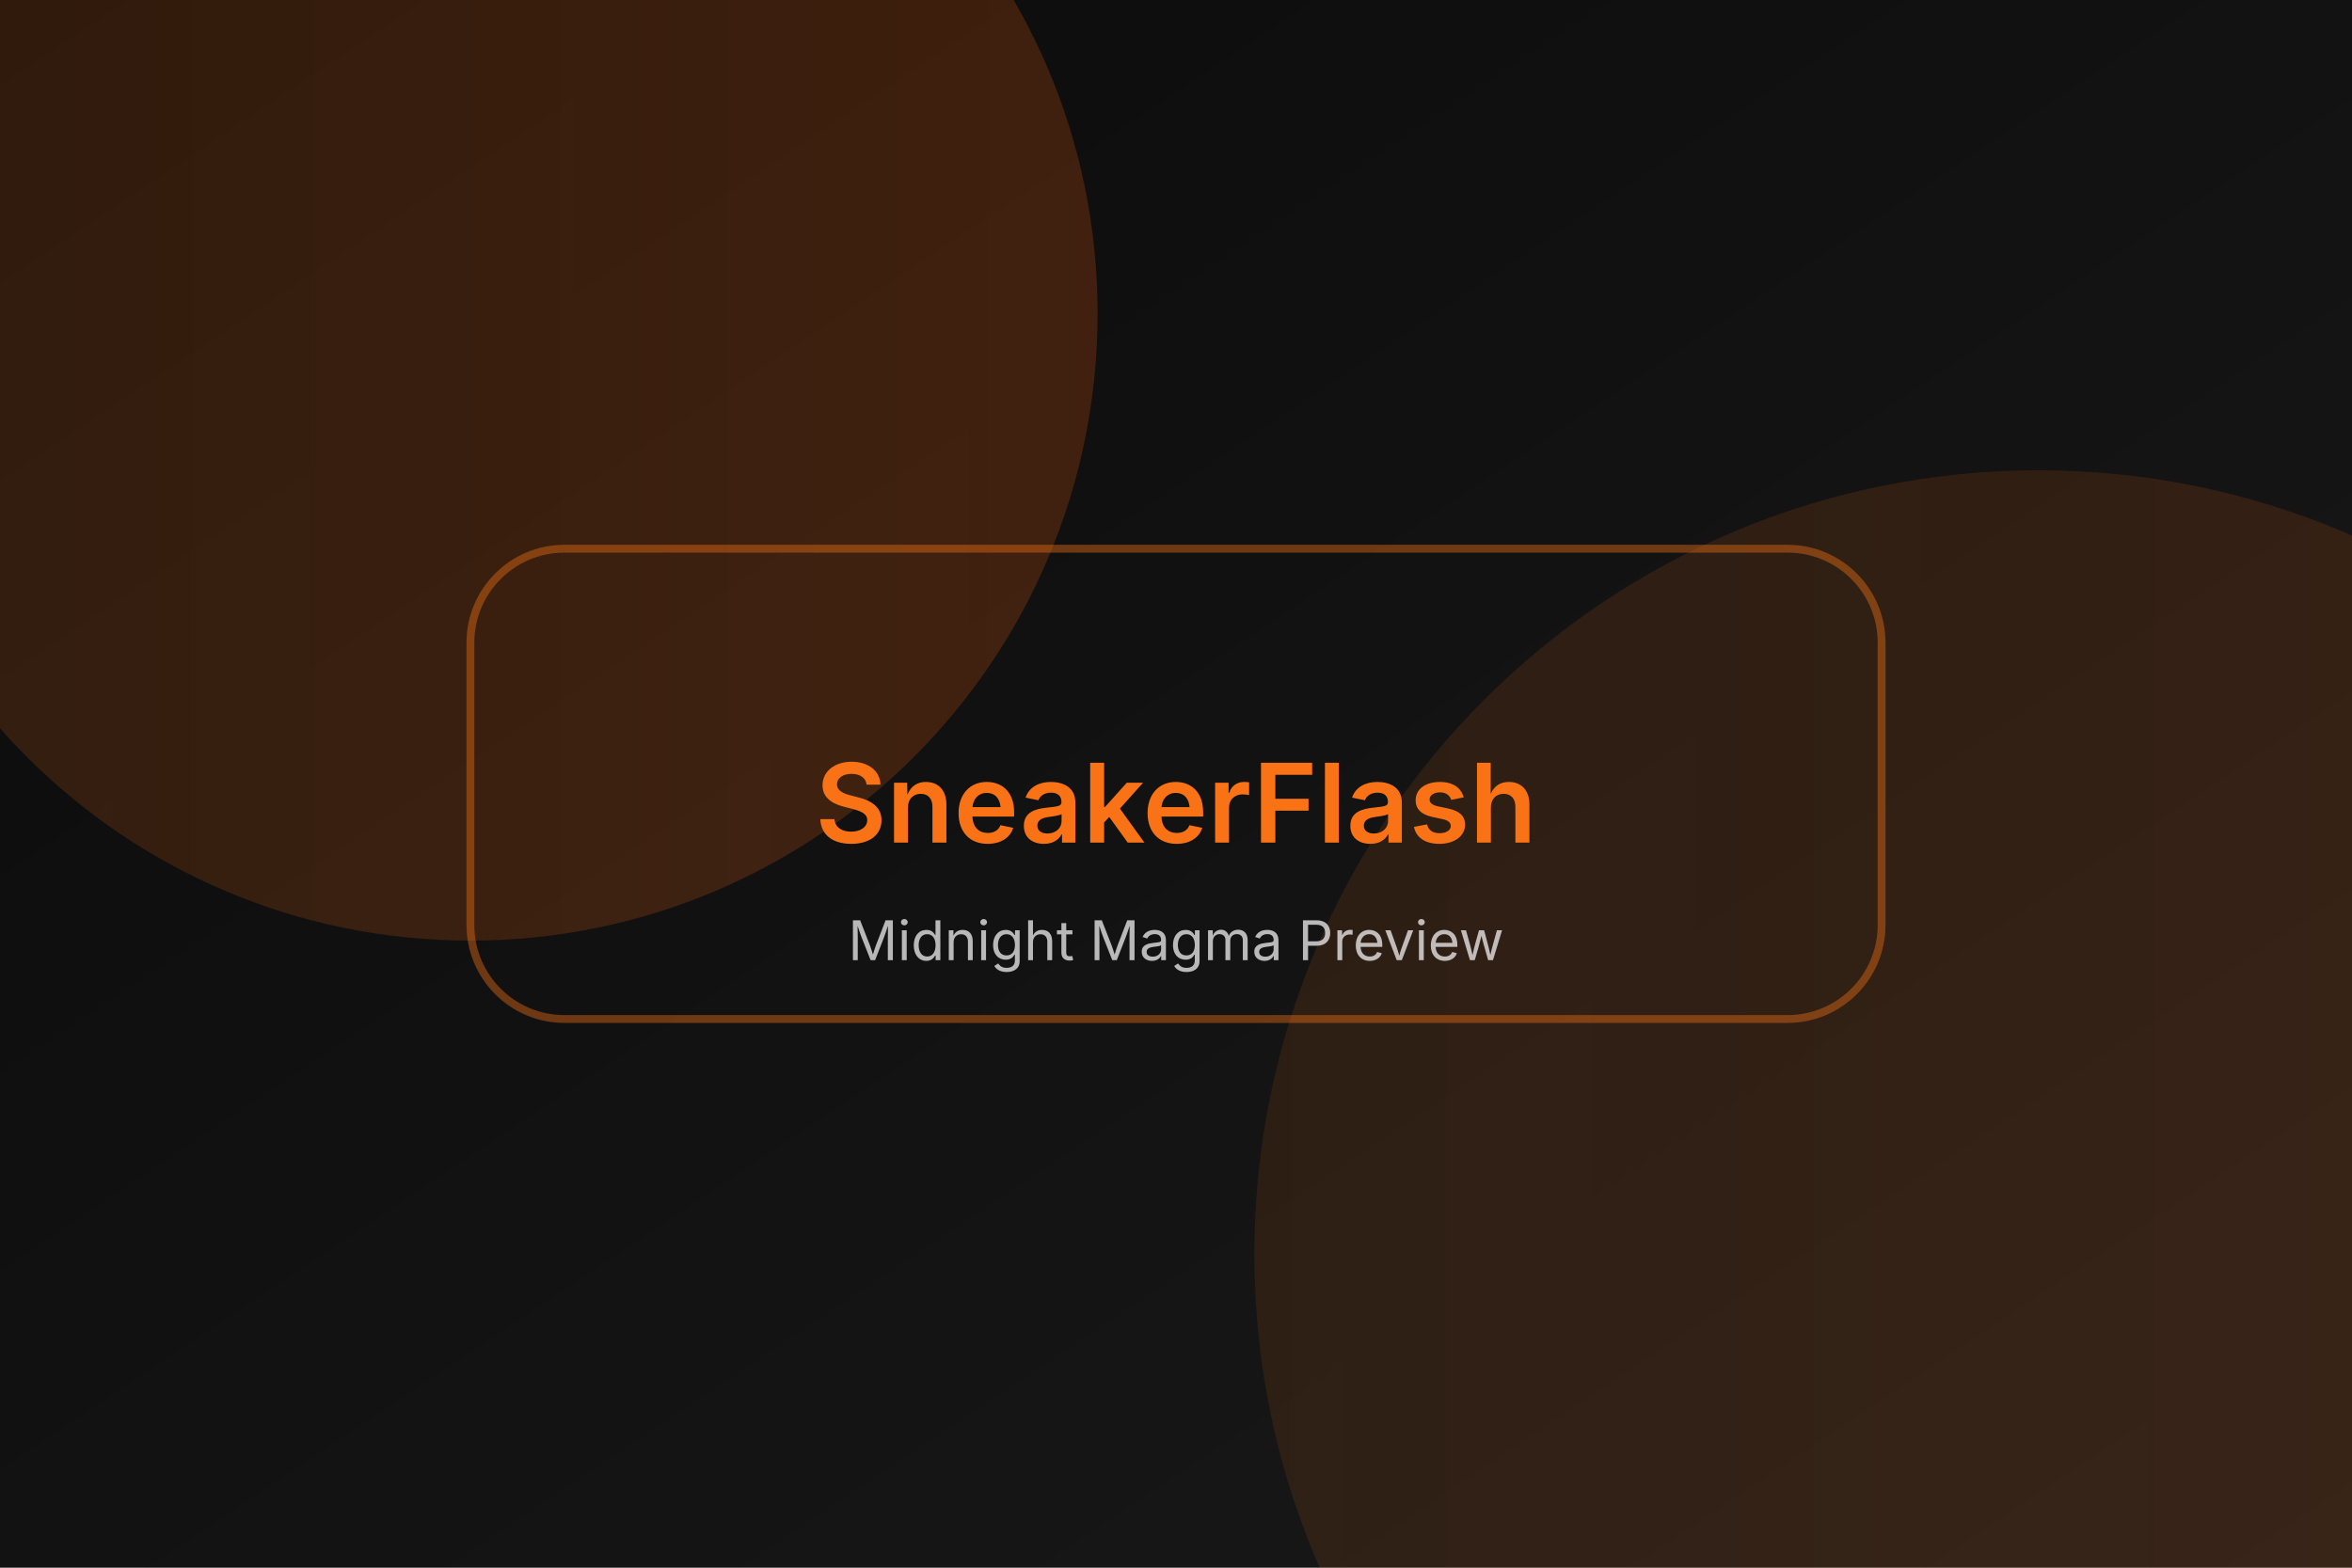
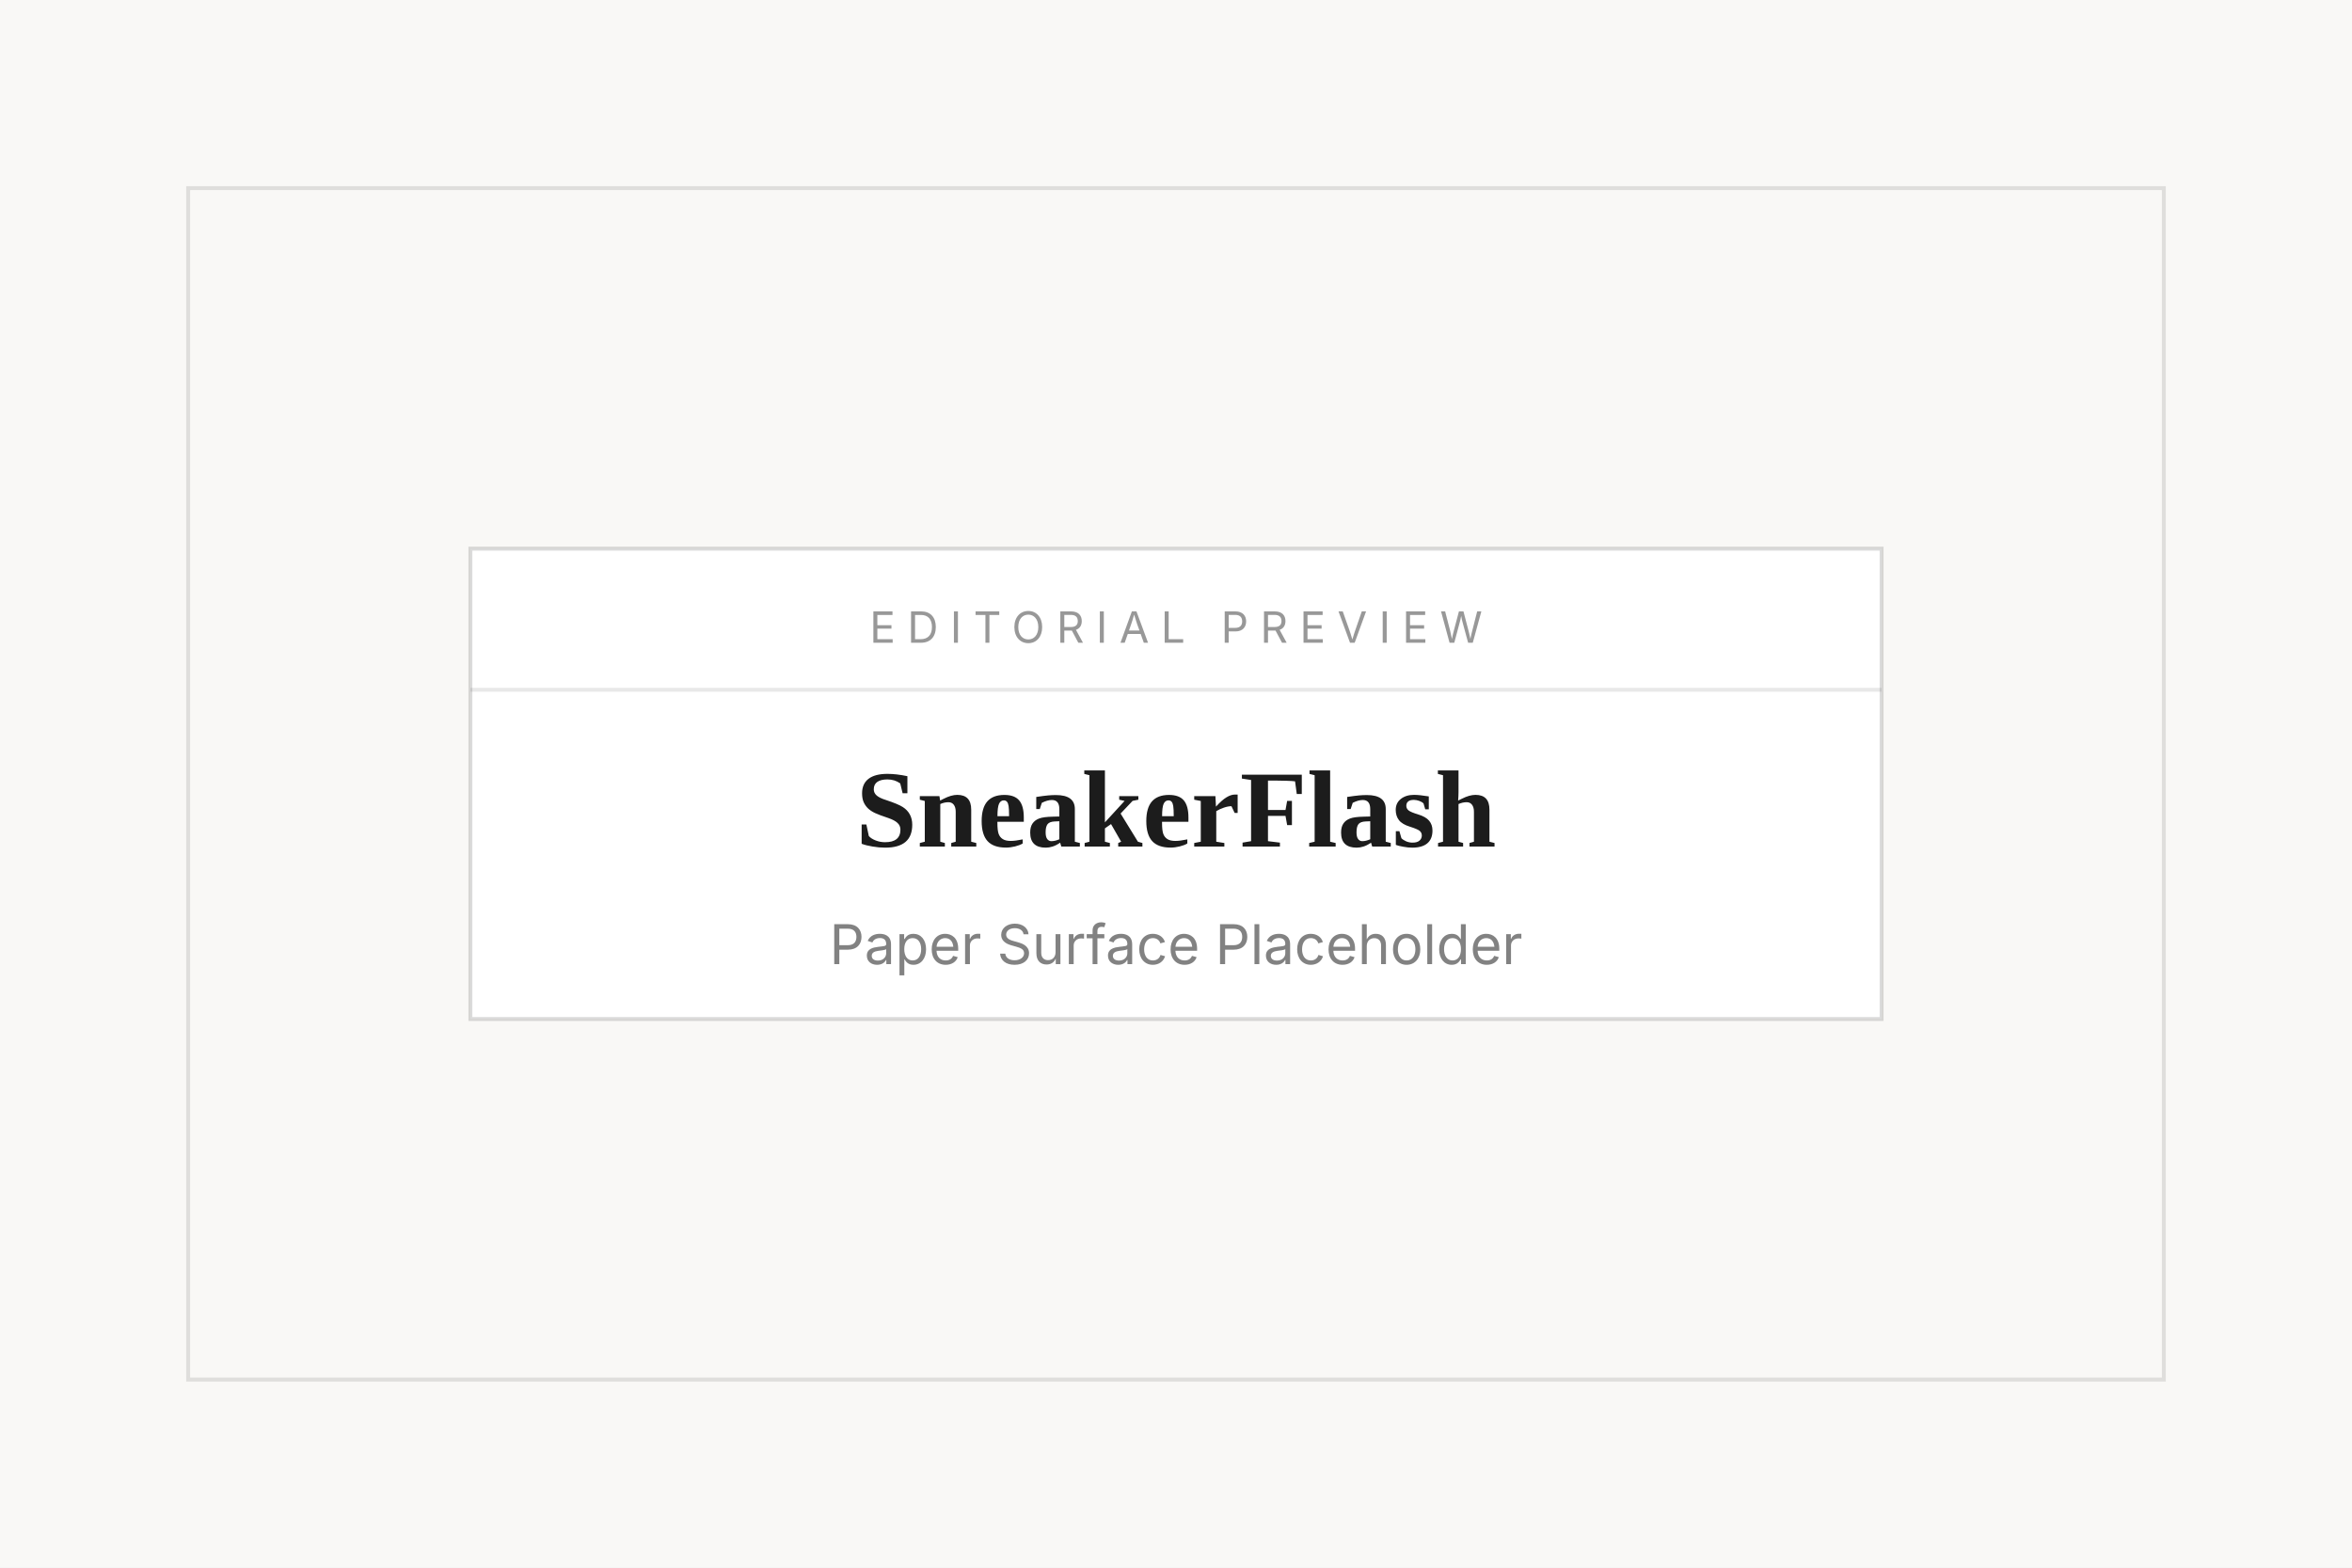
<svg xmlns="http://www.w3.org/2000/svg" width="600" height="400" viewBox="0 0 600 400" fill="none">
-   <defs>
-     <linearGradient id="g1" x1="0" y1="0" x2="1" y2="1">
-       <stop offset="0%" stop-color="#0a0a0a" />
-       <stop offset="100%" stop-color="#1a1a1a" />
-     </linearGradient>
-     <linearGradient id="g2" x1="0" y1="0" x2="1" y2="0">
-       <stop offset="0%" stop-color="#f97316" stop-opacity="0.6" />
-       <stop offset="100%" stop-color="#ea580c" stop-opacity="0.9" />
-     </linearGradient>
-   </defs>
-   <rect width="600" height="400" fill="url(#g1)" />
-   <circle cx="120" cy="80" r="160" fill="url(#g2)" opacity="0.25" />
-   <circle cx="520" cy="320" r="200" fill="url(#g2)" opacity="0.18" />
-   <rect x="120" y="140" width="360" height="120" rx="24" stroke="#f97316" stroke-opacity="0.4" stroke-width="2" fill="none" />
-   <text x="300" y="215" text-anchor="middle" fill="#f97316" font-family="Inter, Arial, sans-serif" font-size="28" font-weight="600">SneakerFlash</text>
-   <text x="300" y="245" text-anchor="middle" fill="#ffffff" fill-opacity="0.7" font-family="Inter, Arial, sans-serif" font-size="14">Midnight Magma Preview</text>
+   <rect width="600" height="400" fill="#F9F8F6" />
+   <rect x="48" y="48" width="504" height="304" fill="none" stroke="#1C1C1C" stroke-opacity="0.12" stroke-width="1" />
+   <rect x="120" y="140" width="360" height="120" fill="#FFFFFF" stroke="#1C1C1C" stroke-opacity="0.16" stroke-width="1" />
+   <line x1="120" y1="176" x2="480" y2="176" stroke="#1C1C1C" stroke-opacity="0.10" stroke-width="1" />
+   <text x="300" y="164" text-anchor="middle" fill="#1C1C1C" fill-opacity="0.45" font-family="Inter, Arial, sans-serif" font-size="11" letter-spacing="3">EDITORIAL PREVIEW</text>
+   <text x="300" y="216" text-anchor="middle" fill="#1C1C1C" font-family="Georgia, 'Times New Roman', serif" font-size="28" font-weight="600">SneakerFlash</text>
+   <text x="300" y="246" text-anchor="middle" fill="#1C1C1C" fill-opacity="0.55" font-family="Inter, Arial, sans-serif" font-size="14">Paper Surface Placeholder</text>
</svg>
